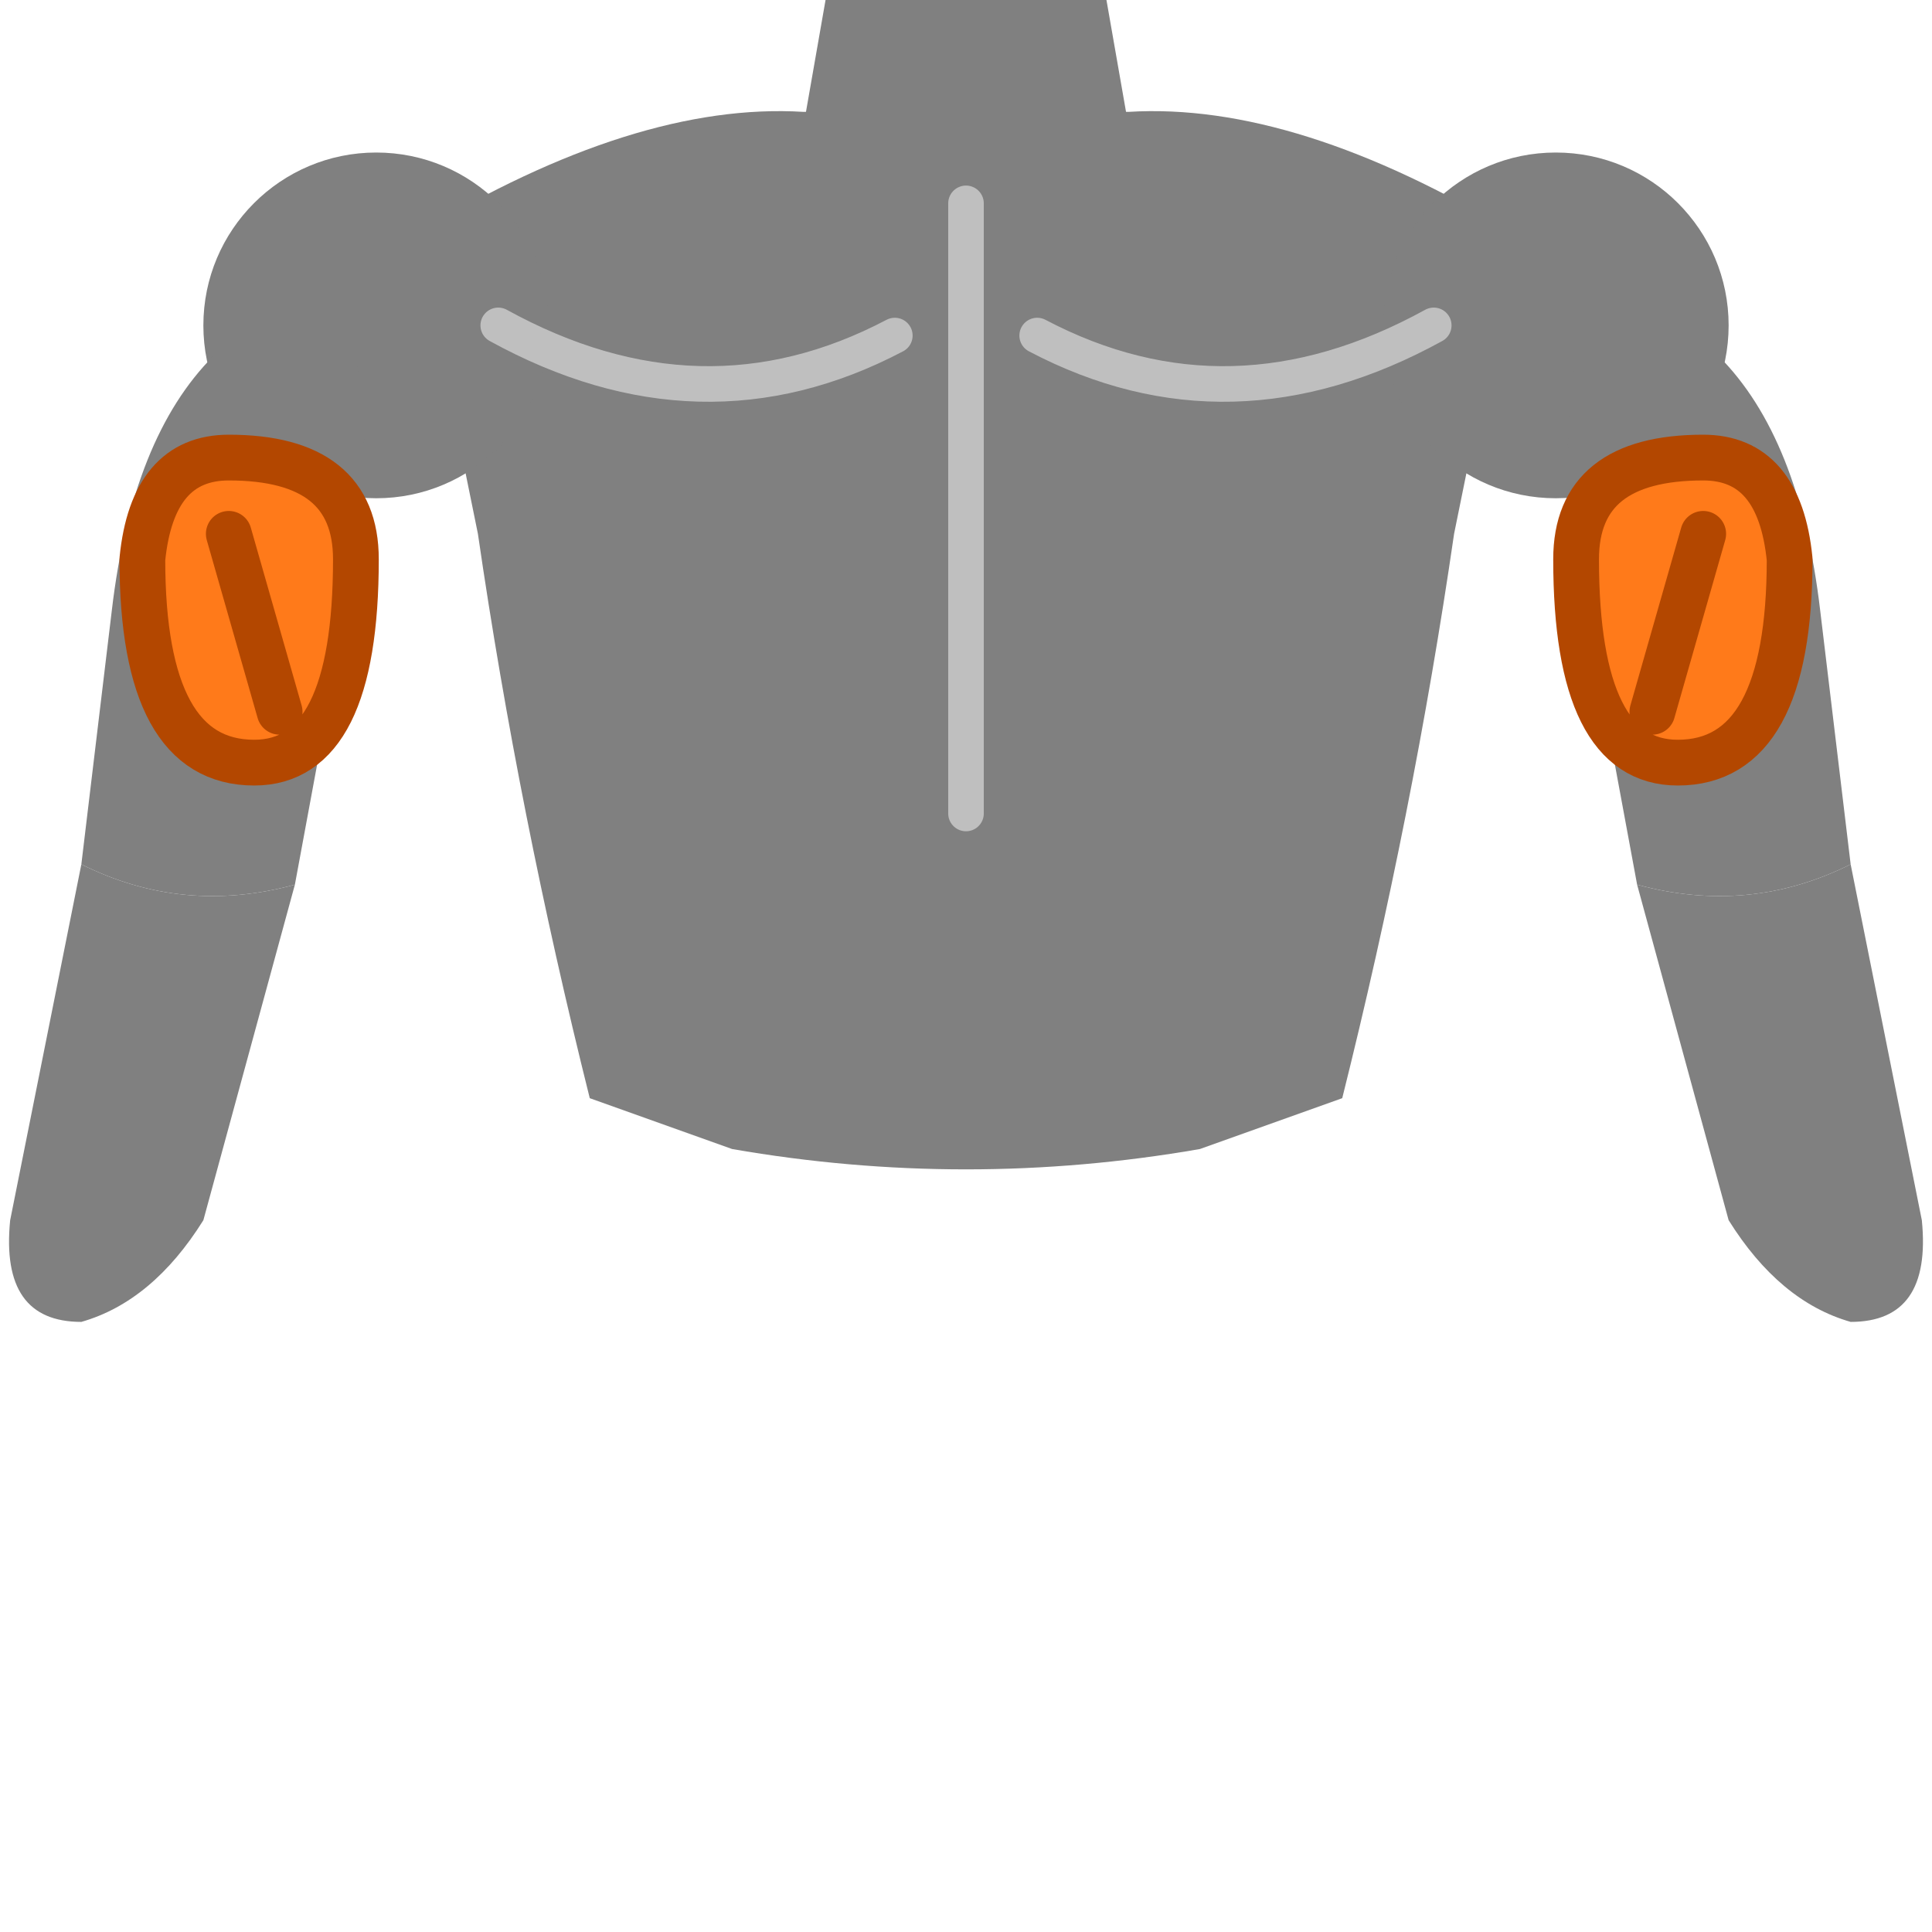
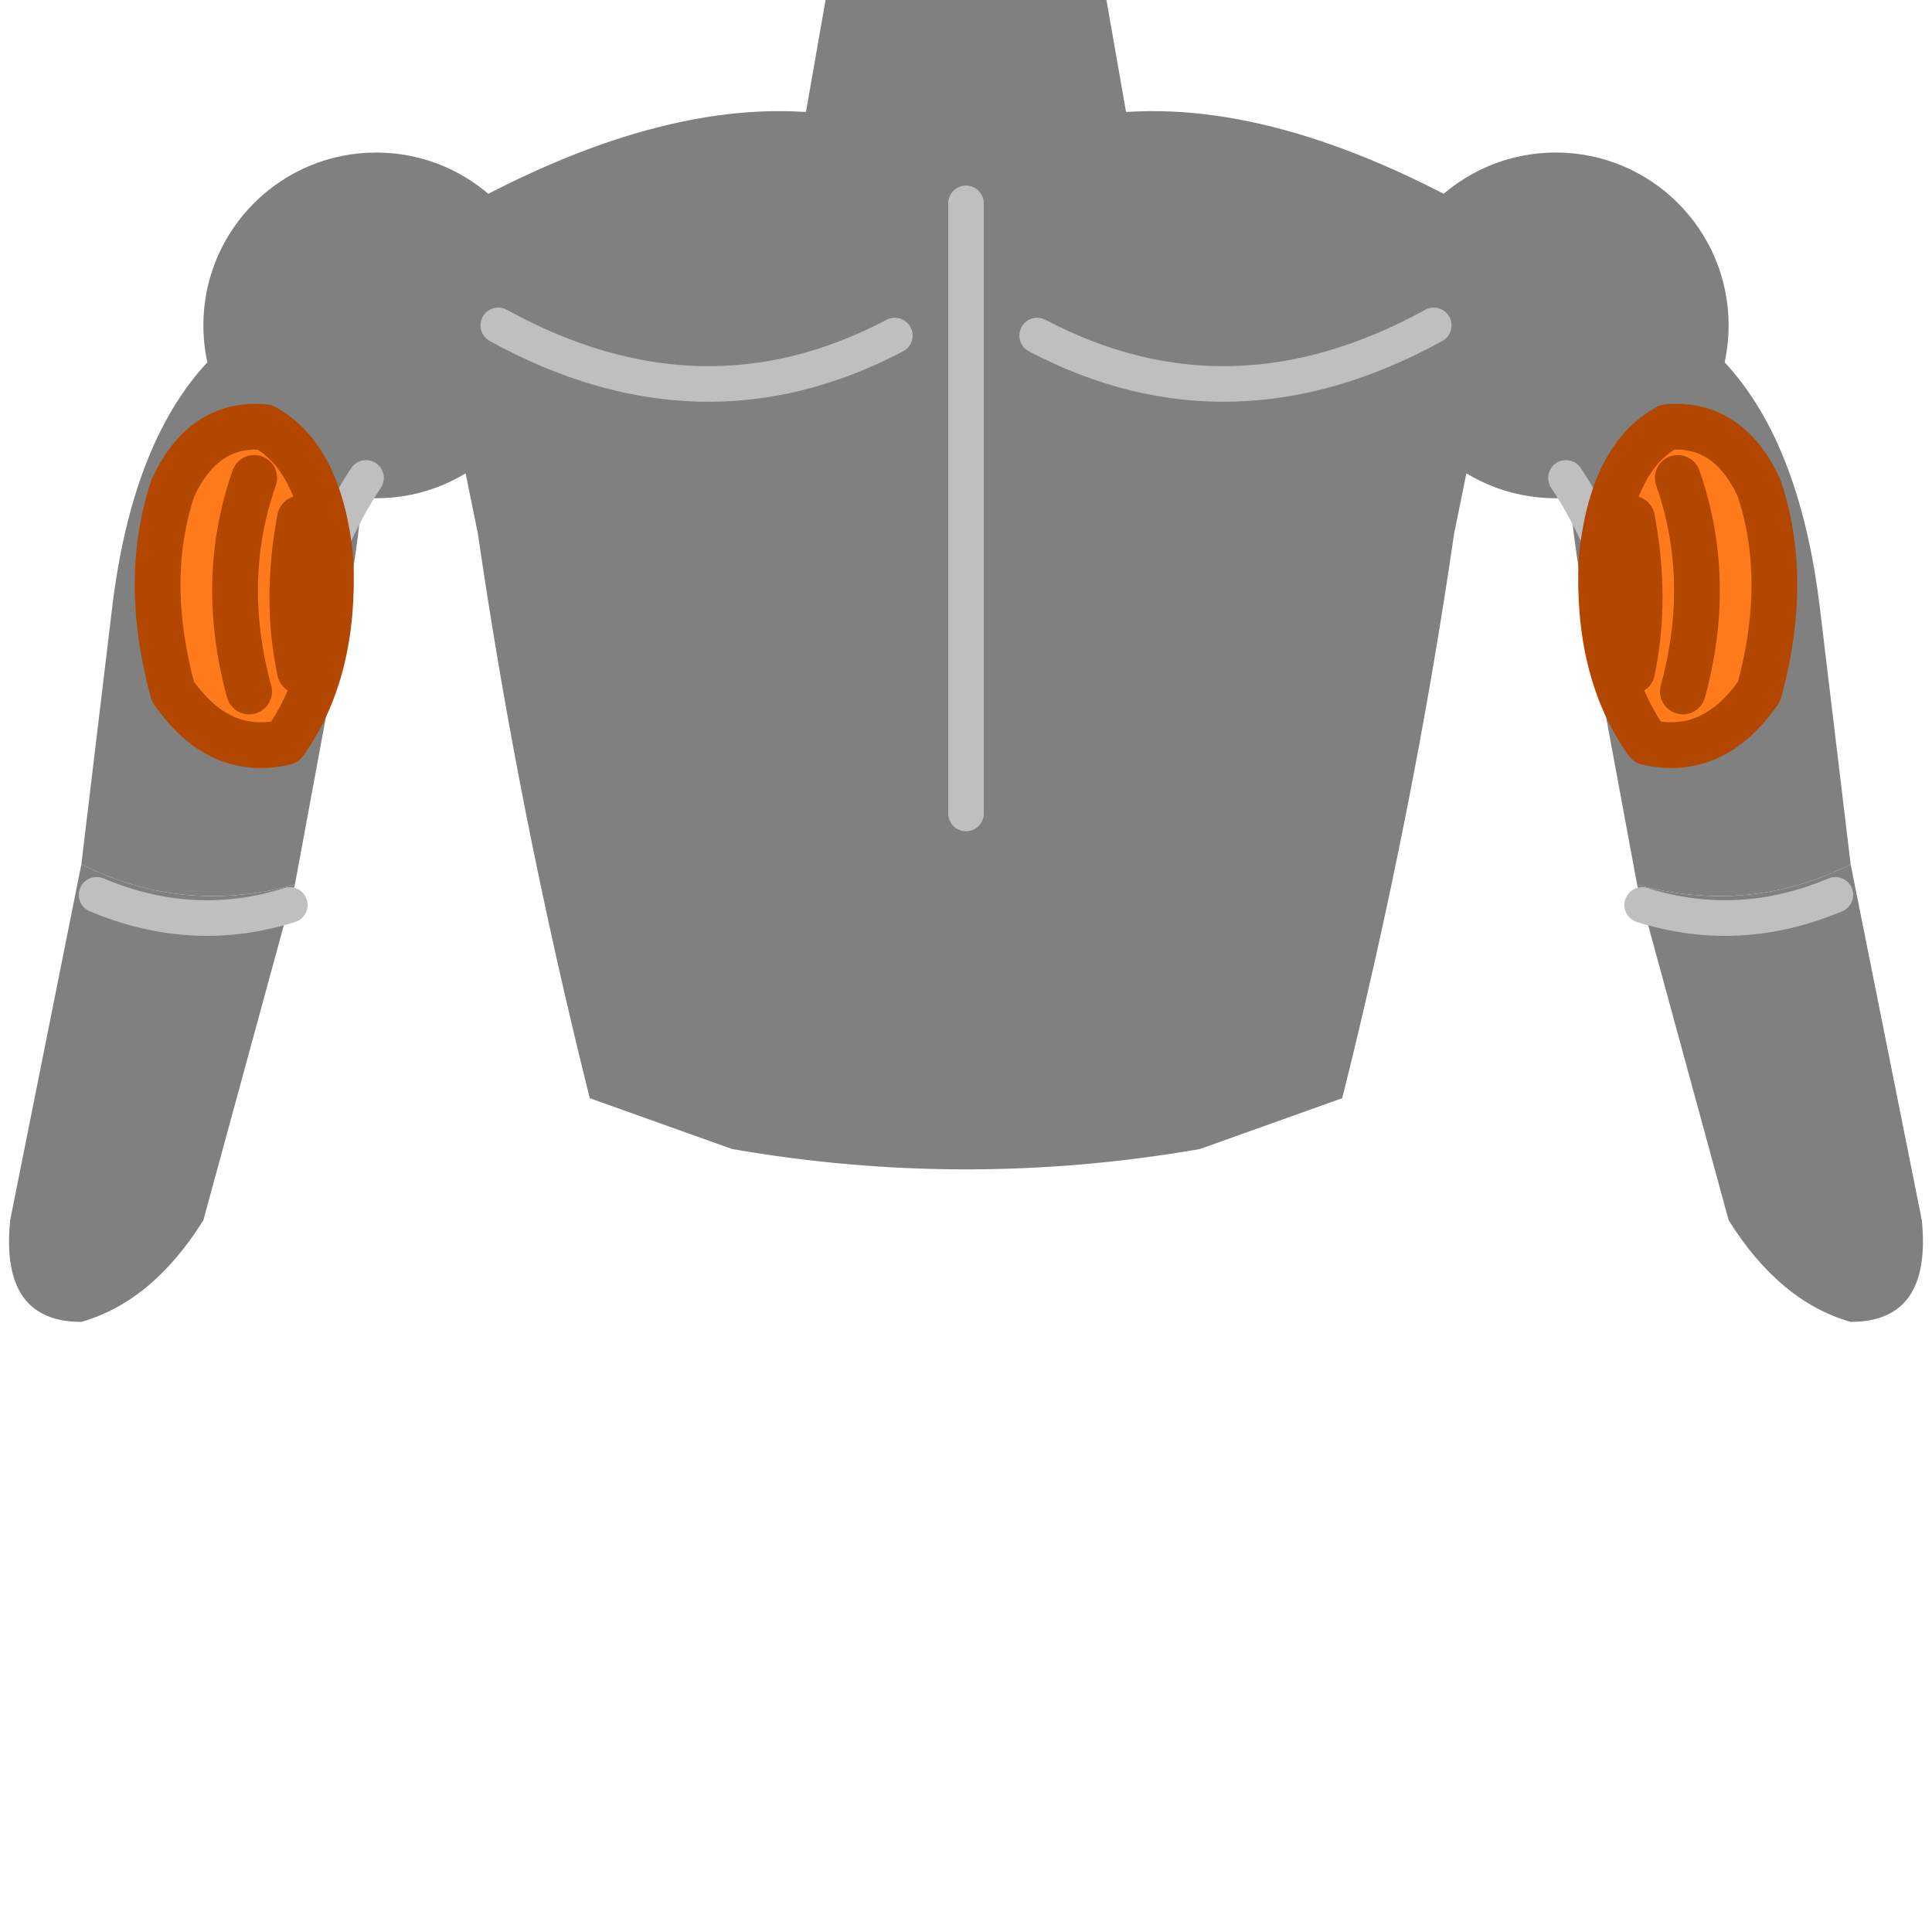
<svg viewBox="5 10 38 38">
  <path fill="#808080" d="M21.5 8.5 L26.5 8.5 L27.2 12.5 L20.8 12.5 Z" />
  <path fill="#808080" d="M13.2 14.6 Q17.5 12 20.8 12.2 L27.2 12.2 Q30.5 12 34.8 14.6 L33.6 20.5 Q32.8 26 31.4 31.6 L28.6 32.6 Q24 33.4 19.4 32.6 L16.6 31.6 Q15.2 26 14.4 20.5 Z" />
  <circle cx="12.4" cy="16.4" r="3.4" fill="#808080" />
  <path fill="#808080" d="M9.2 17 Q7.6 18.6 7.2 22 L6.6 27 Q8.6 28 10.8 27.4 L11.8 22 Q12.4 19 12 17 Z" />
  <path fill="#808080" d="M6.6 27 L5.2 34 Q5 36 6.6 36 Q8 35.6 9 34 L10.8 27.4 Q8.6 28 6.6 27 Z" />
  <g transform="translate(48 0) scale(-1 1)">
    <circle cx="12.4" cy="16.4" r="3.4" fill="#808080" />
    <path fill="#808080" d="M9.2 17 Q7.6 18.6 7.2 22 L6.6 27 Q8.6 28 10.8 27.4 L11.8 22 Q12.4 19 12 17 Z" />
    <path fill="#808080" d="M6.6 27 L5.2 34 Q5 36 6.6 36 Q8 35.6 9 34 L10.8 27.4 Q8.6 28 6.6 27 Z" />
  </g>
  <path fill="none" stroke="#bfbfbf" stroke-width="0.7" stroke-linecap="round" d="M24 14 L24 26" />
  <path fill="none" stroke="#bfbfbf" stroke-width="0.7" stroke-linecap="round" d="M14.8 16.4 Q18.8 18.6 22.6 16.6" />
+   <path fill="none" stroke="#bfbfbf" stroke-width="0.7" stroke-linecap="round" d="M12.2 19.4 Q11.4 20.6 11 22.2" />
+   <path fill="none" stroke="#bfbfbf" stroke-width="0.7" stroke-linecap="round" d="M6.9 27.6 Q8.8 28.4 10.7 27.8" />
  <g transform="translate(48 0) scale(-1 1)">
    <path fill="none" stroke="#bfbfbf" stroke-width="0.7" stroke-linecap="round" d="M14.8 16.4 Q18.8 18.6 22.6 16.6" />
+     <path fill="none" stroke="#bfbfbf" stroke-width="0.7" stroke-linecap="round" d="M12.2 19.4 Q11.4 20.6 11 22.2" />
+     <path fill="none" stroke="#bfbfbf" stroke-width="0.7" stroke-linecap="round" d="M6.9 27.6 Q8.8 28.4 10.7 27.8" />
  </g>
-   <path fill="#ff7a1a" d="M9.5 19 Q8 19 7.8 21 Q7.8 25 10 25 Q12 25 12 21 Q12 19 9.5 19 Z" />
+   <path fill="#ff7a1a" d="M10.2 18.4 Q11.3 19 11.5 21 Q11.6 23.2 10.6 24.6 Q9.3 24.9 8.4 23.6 Q7.8 21.4 8.4 19.6 Q9 18.3 10.2 18.4 Z" />
  <g transform="translate(48 0) scale(-1 1)">
-     <path fill="#ff7a1a" d="M9.5 19 Q8 19 7.8 21 Q7.8 25 10 25 Q12 25 12 21 Q12 19 9.5 19 Z" />
+     <path fill="#ff7a1a" d="M10.2 18.4 Q11.3 19 11.5 21 Q11.6 23.2 10.6 24.6 Q9.3 24.9 8.4 23.6 Q7.8 21.4 8.4 19.6 Q9 18.3 10.2 18.4 Z" />
  </g>
-   <path fill="none" stroke="#b34700" stroke-width="0.9" stroke-linecap="round" stroke-linejoin="round" d="M9.5 19 Q8 19 7.8 21 Q7.8 25 10 25 Q12 25 12 21 Q12 19 9.5 19 Z M9.5 20.5 L10.5 24" />
+   <path fill="none" stroke="#b34700" stroke-width="0.9" stroke-linecap="round" stroke-linejoin="round" d="M10.2 18.4 Q11.3 19 11.5 21 Q11.6 23.2 10.6 24.6 Q9.3 24.9 8.4 23.6 Q7.8 21.4 8.4 19.6 Q9 18.3 10.2 18.4 Z M10 19.4 Q9.3 21.4 9.9 23.6 M10.9 20.2 Q10.6 21.8 10.9 23.2" />
  <g transform="translate(48 0) scale(-1 1)">
-     <path fill="none" stroke="#b34700" stroke-width="0.9" stroke-linecap="round" stroke-linejoin="round" d="M9.5 19 Q8 19 7.8 21 Q7.8 25 10 25 Q12 25 12 21 Q12 19 9.5 19 Z M9.5 20.5 L10.5 24" />
+     <path fill="none" stroke="#b34700" stroke-width="0.9" stroke-linecap="round" stroke-linejoin="round" d="M10.2 18.4 Q11.3 19 11.5 21 Q11.6 23.2 10.6 24.6 Q9.3 24.9 8.4 23.6 Q7.8 21.4 8.4 19.6 Q9 18.3 10.2 18.4 Z M10 19.4 Q9.3 21.4 9.9 23.6 M10.9 20.2 Q10.6 21.8 10.9 23.2" />
  </g>
</svg>
